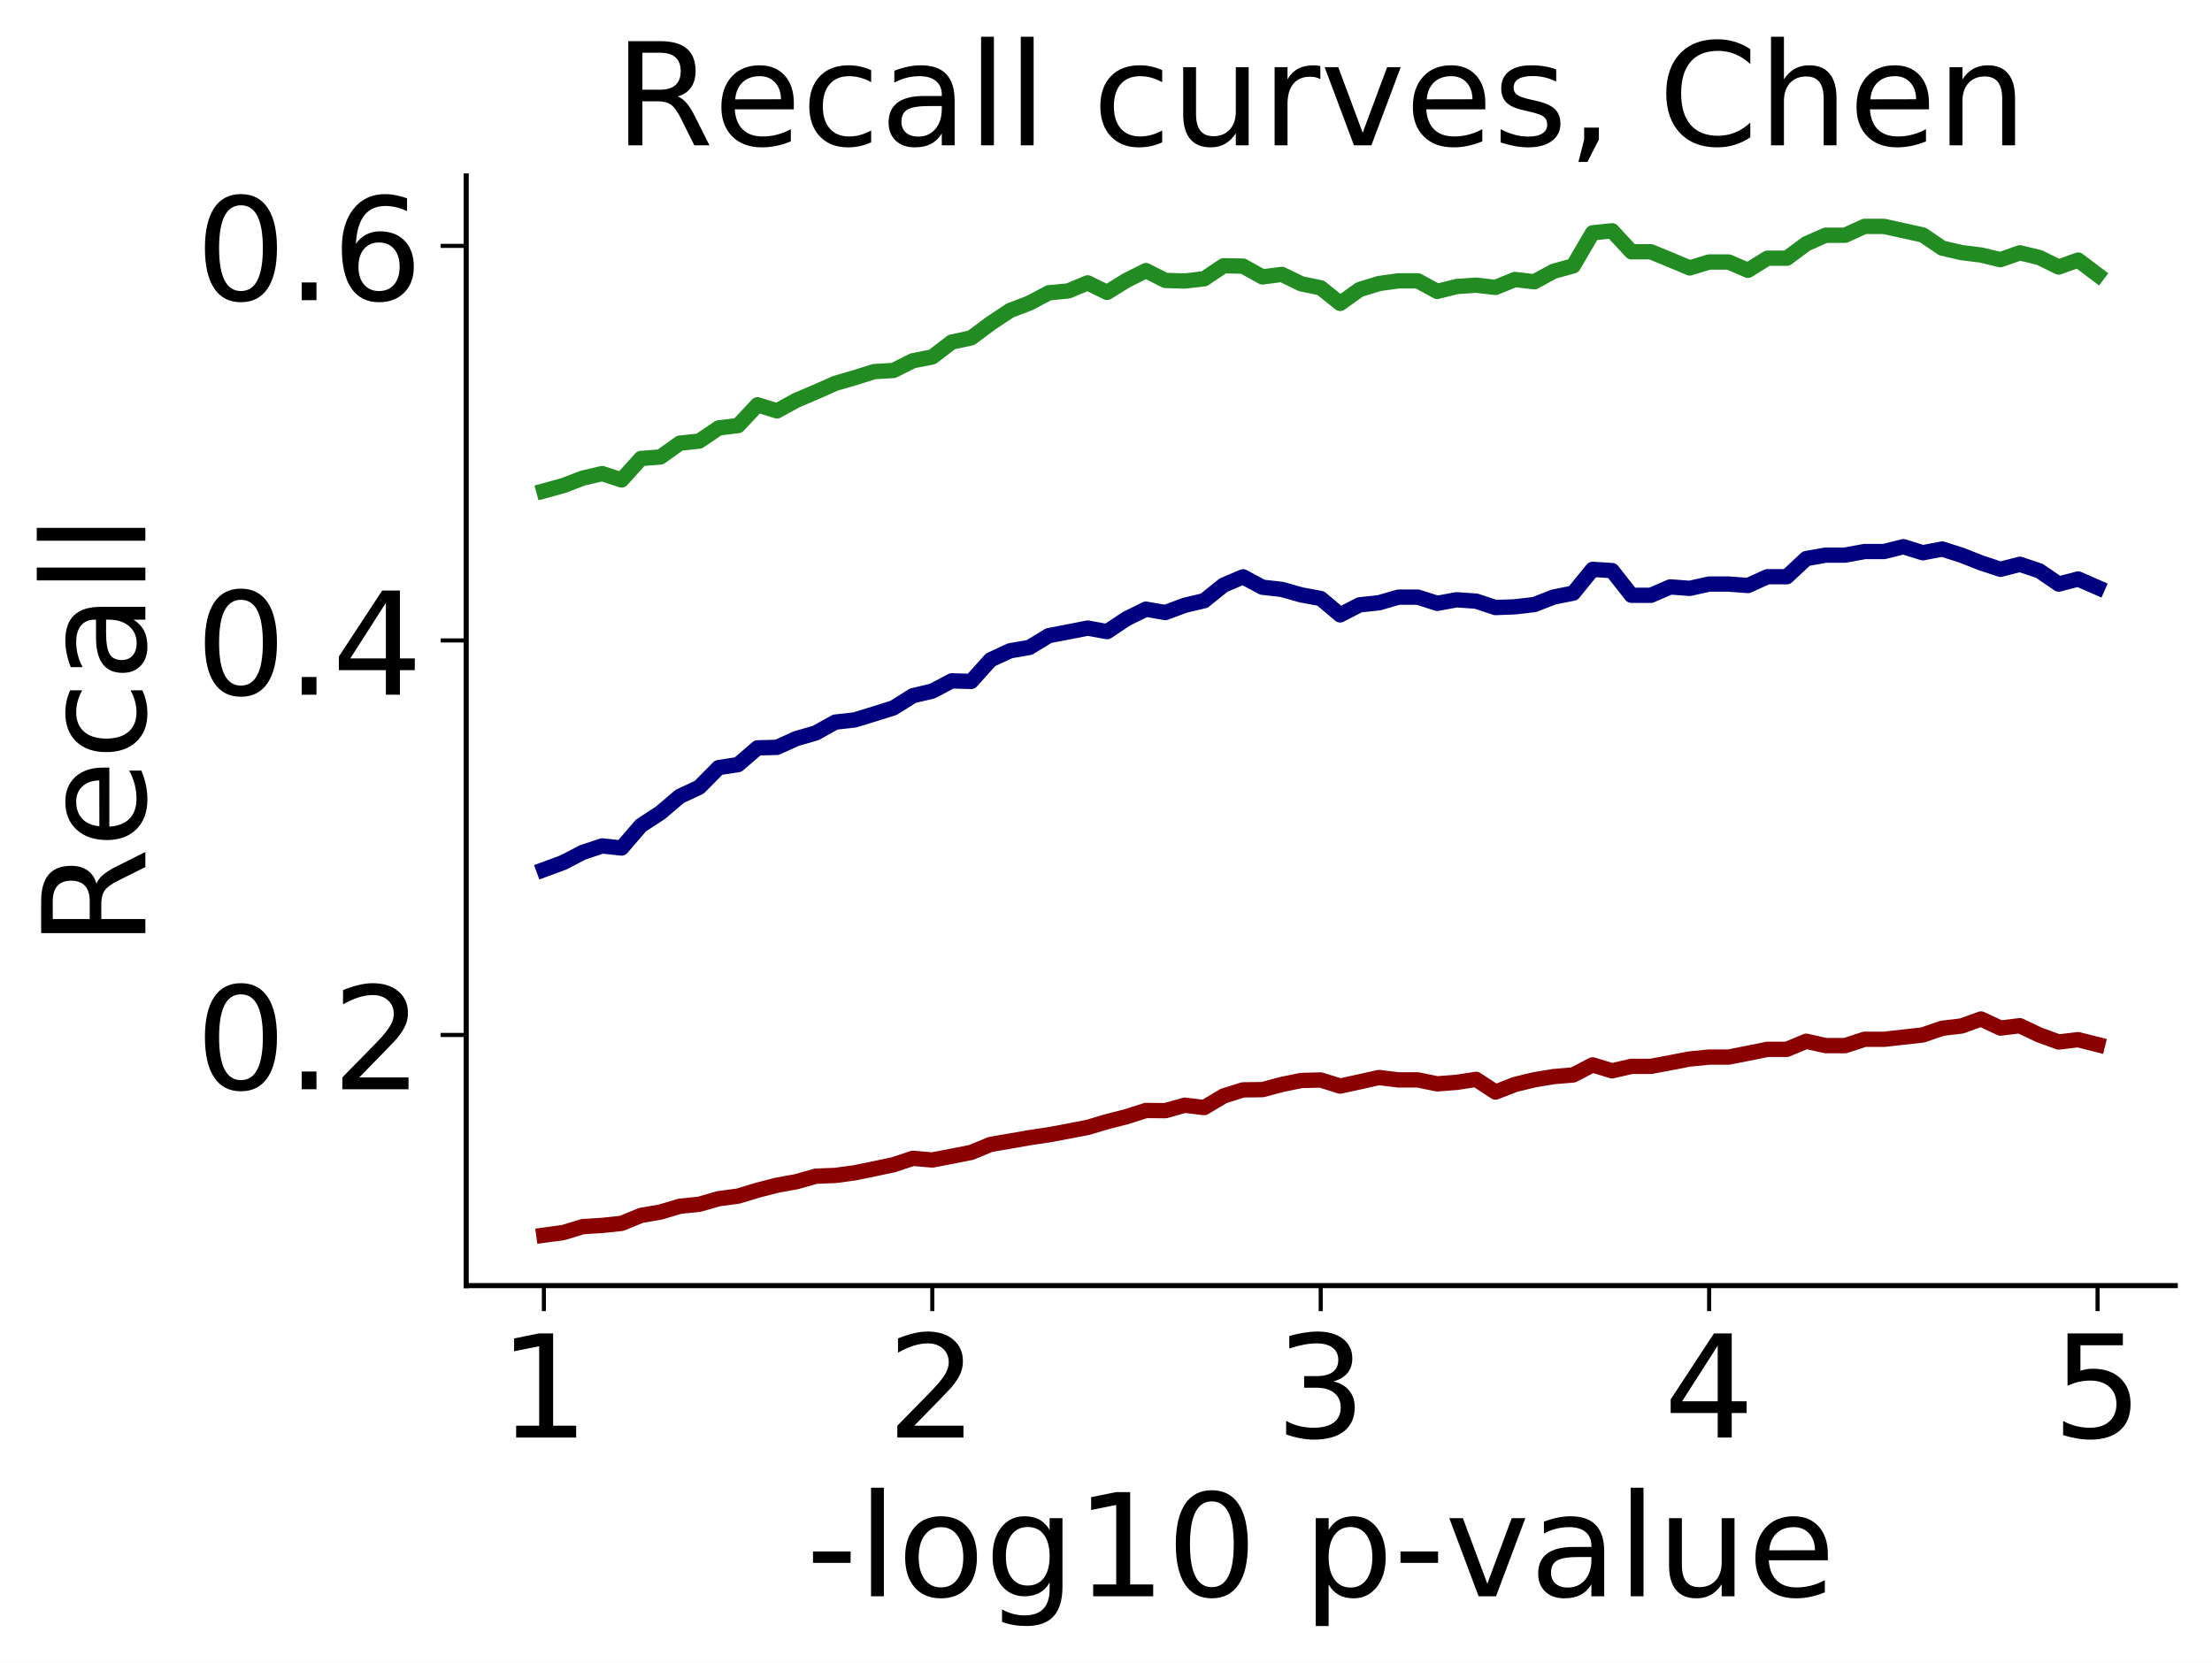
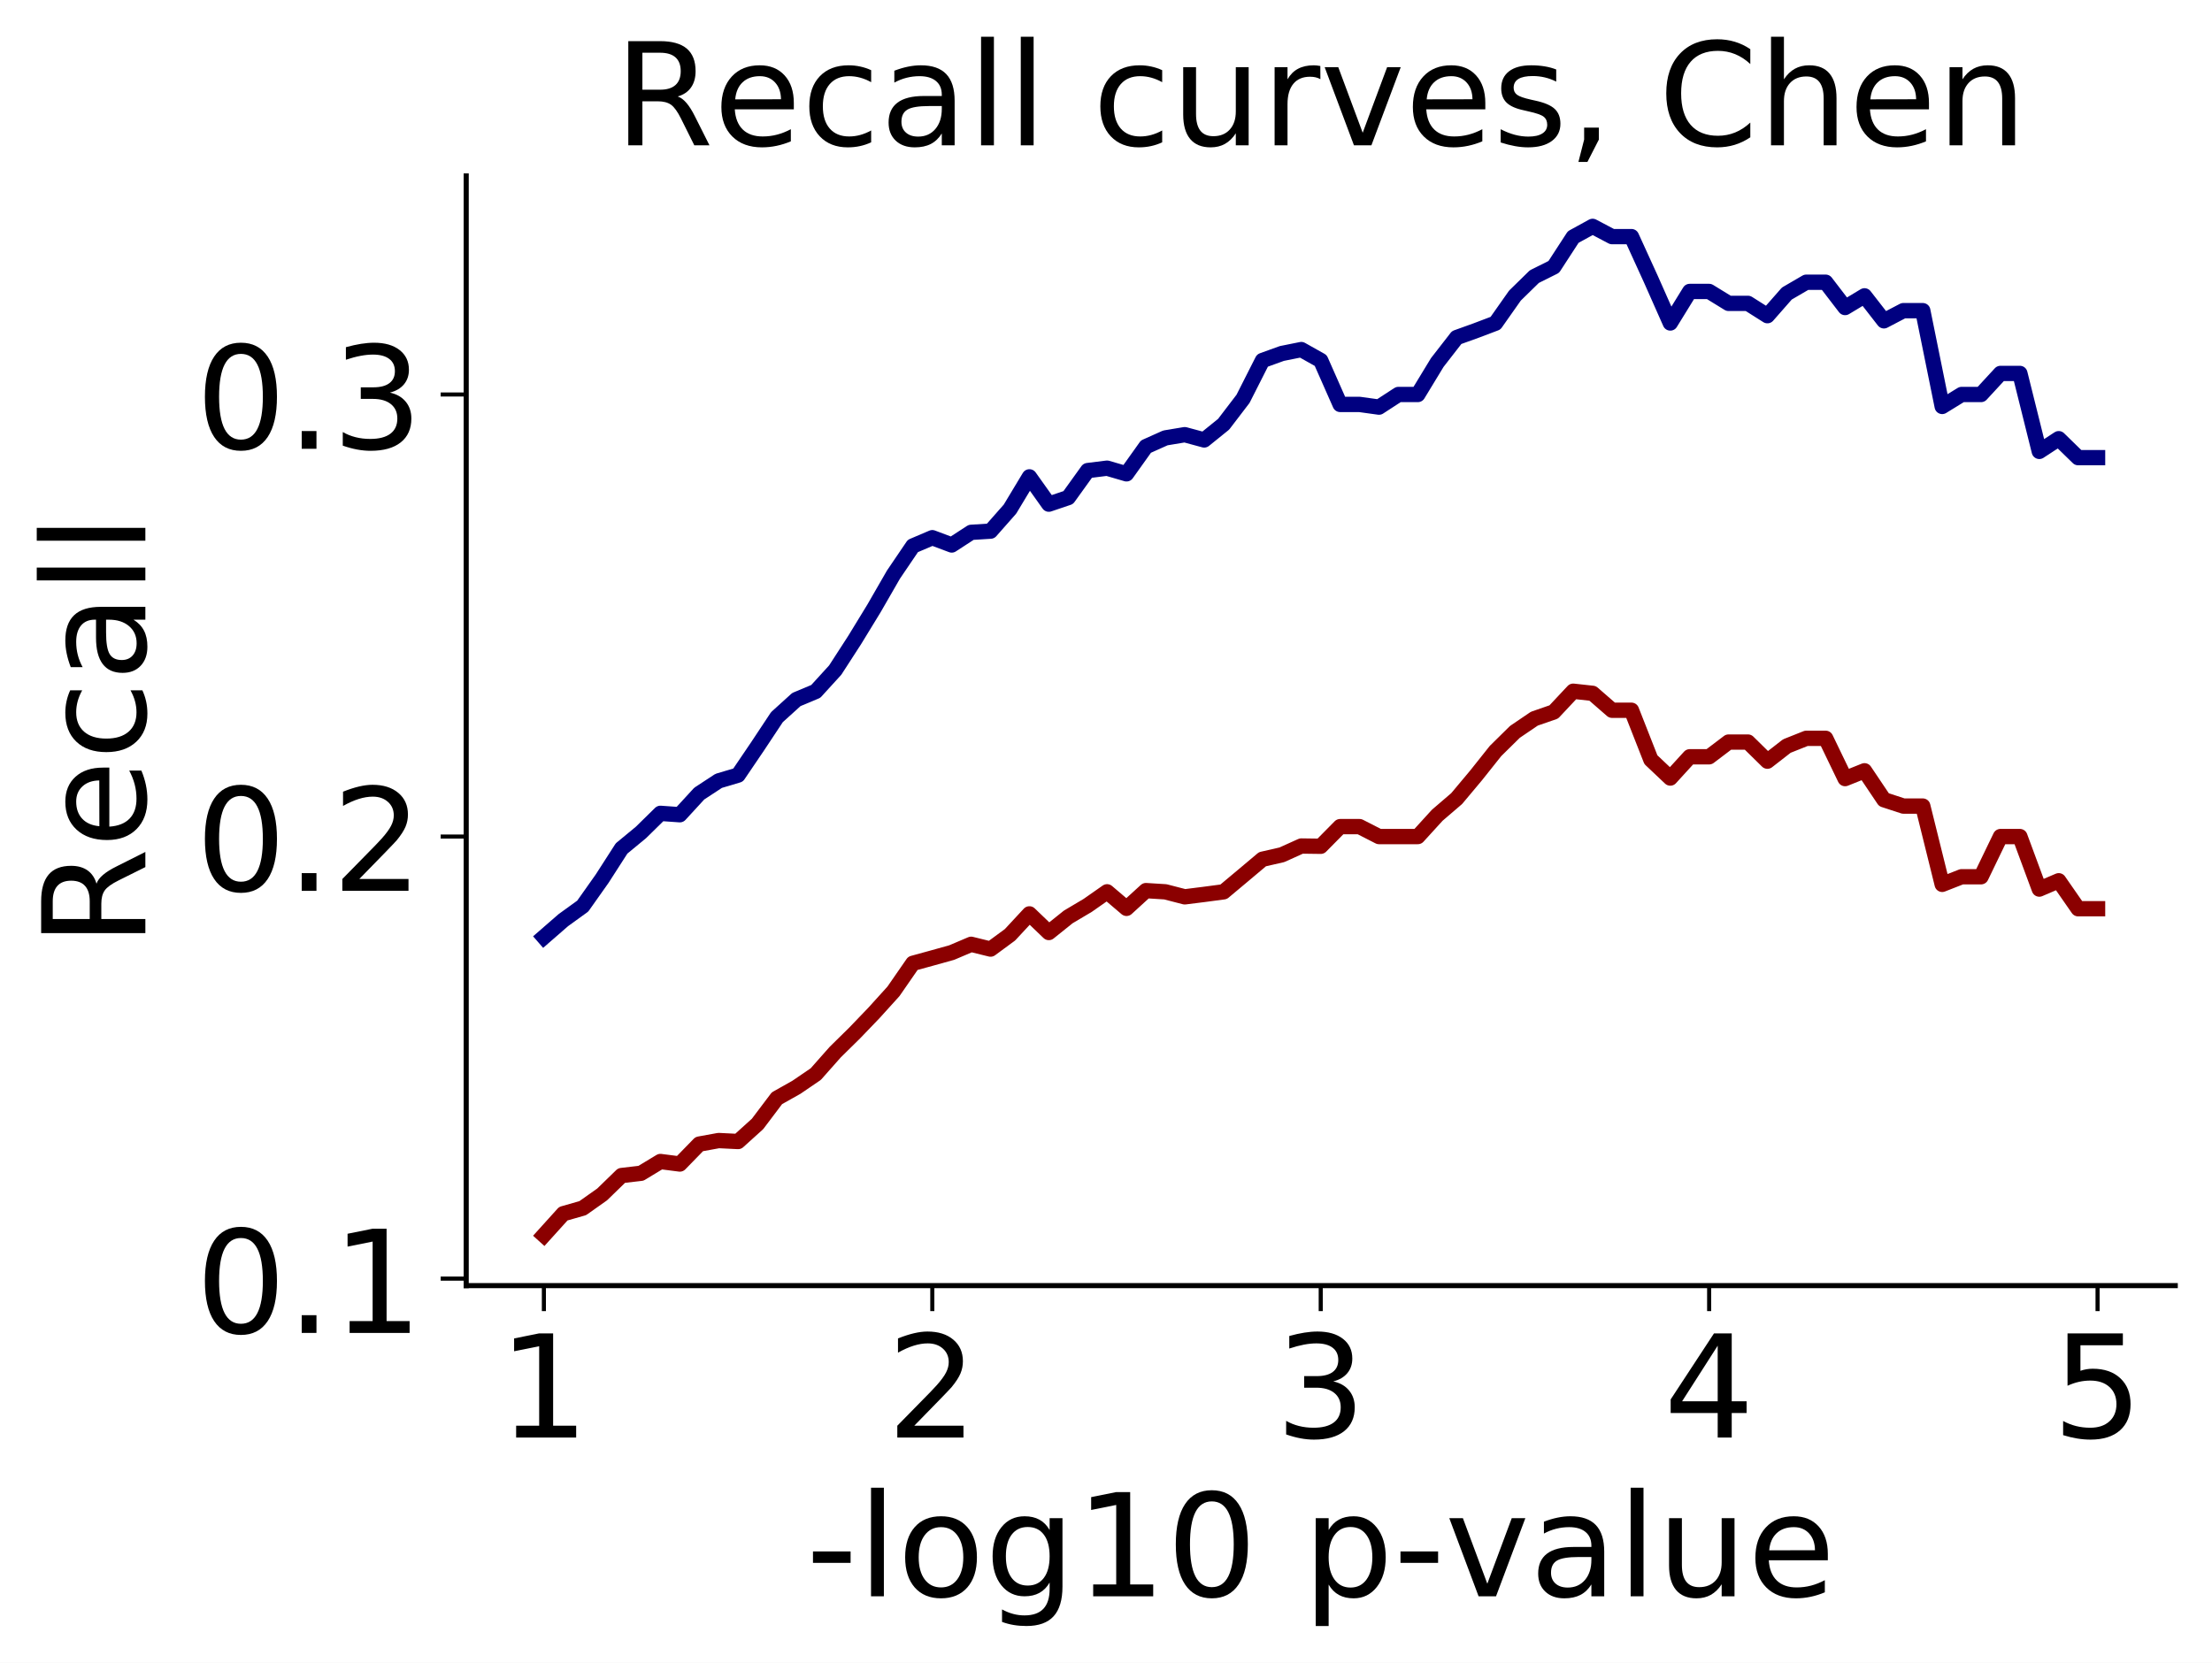
<svg xmlns="http://www.w3.org/2000/svg" xmlns:xlink="http://www.w3.org/1999/xlink" height="325.813pt" version="1.1" viewBox="0 0 433.327 325.813" width="433.327pt">
  <defs>
    <style type="text/css">
*{stroke-linecap:butt;stroke-linejoin:round;}
  </style>
  </defs>
  <g id="figure_1">
    <g id="patch_1">
      <path d="M 0 325.813  L 433.327 325.813  L 433.327 0  L 0 0  z " style="fill:#ffffff;" />
    </g>
    <g id="axes_1">
      <g id="patch_2">
        <path d="M 91.328 251.916  L 426.127 251.916  L 426.127 34.476  L 91.328 34.476  z " style="fill:#ffffff;" />
      </g>
      <g id="matplotlib.axis_1">
        <g id="xtick_1">
          <g id="line2d_1">
            <defs>
-               <path d="M 0 0  L 0 5  " id="mcbb374579b" style="stroke:#000000;stroke-width:0.8;" />
-             </defs>
-             <g>
-               <use style="stroke:#000000;stroke-width:0.8;" x="106.546" xlink:href="#mcbb374579b" y="251.916" />
+               <path d="M 0 0  L 0 5  " id="m33f3ceeff0" style="stroke:#000000;stroke-width:0.8;" />
+             </defs>
+             <g>
+               <use style="stroke:#000000;stroke-width:0.8;" x="106.546" xlink:href="#m33f3ceeff0" y="251.916" />
            </g>
          </g>
          <g id="text_1">
            <defs>
              <path d="M 12.406 8.297  L 28.516 8.297  L 28.516 63.922  L 10.984 60.406  L 10.984 69.391  L 28.422 72.906  L 38.281 72.906  L 38.281 8.297  L 54.391 8.297  L 54.391 0  L 12.406 0  z " id="DejaVuSans-49" />
            </defs>
            <g transform="translate(97.63818 281.6913)scale(0.28 -0.28)">
              <use xlink:href="#DejaVuSans-49" />
            </g>
          </g>
        </g>
        <g id="xtick_2">
          <g id="line2d_2">
            <g>
-               <use style="stroke:#000000;stroke-width:0.8;" x="182.637" xlink:href="#mcbb374579b" y="251.916" />
+               <use style="stroke:#000000;stroke-width:0.8;" x="182.637" xlink:href="#m33f3ceeff0" y="251.916" />
            </g>
          </g>
          <g id="text_2">
            <defs>
              <path d="M 19.188 8.297  L 53.609 8.297  L 53.609 0  L 7.328 0  L 7.328 8.297  Q 12.938 14.109 22.625 23.891  Q 32.328 33.688 34.812 36.531  Q 39.547 41.844 41.422 45.531  Q 43.312 49.219 43.312 52.781  Q 43.312 58.594 39.234 62.25  Q 35.156 65.922 28.609 65.922  Q 23.969 65.922 18.812 64.312  Q 13.672 62.703 7.812 59.422  L 7.812 69.391  Q 13.766 71.781 18.938 73  Q 24.125 74.219 28.422 74.219  Q 39.75 74.219 46.484 68.547  Q 53.219 62.891 53.219 53.422  Q 53.219 48.922 51.531 44.891  Q 49.859 40.875 45.406 35.406  Q 44.188 33.984 37.641 27.219  Q 31.109 20.453 19.188 8.297  z " id="DejaVuSans-50" />
            </defs>
            <g transform="translate(173.7291 281.6913)scale(0.28 -0.28)">
              <use xlink:href="#DejaVuSans-50" />
            </g>
          </g>
        </g>
        <g id="xtick_3">
          <g id="line2d_3">
            <g>
-               <use style="stroke:#000000;stroke-width:0.8;" x="258.728" xlink:href="#mcbb374579b" y="251.916" />
+               <use style="stroke:#000000;stroke-width:0.8;" x="258.728" xlink:href="#m33f3ceeff0" y="251.916" />
            </g>
          </g>
          <g id="text_3">
            <defs>
              <path d="M 40.578 39.312  Q 47.656 37.797 51.625 33  Q 55.609 28.219 55.609 21.188  Q 55.609 10.406 48.188 4.484  Q 40.766 -1.422 27.094 -1.422  Q 22.516 -1.422 17.656 -0.516  Q 12.797 0.391 7.625 2.203  L 7.625 11.719  Q 11.719 9.328 16.594 8.109  Q 21.484 6.891 26.812 6.891  Q 36.078 6.891 40.938 10.547  Q 45.797 14.203 45.797 21.188  Q 45.797 27.641 41.281 31.266  Q 36.766 34.906 28.719 34.906  L 20.219 34.906  L 20.219 43.016  L 29.109 43.016  Q 36.375 43.016 40.234 45.922  Q 44.094 48.828 44.094 54.297  Q 44.094 59.906 40.109 62.906  Q 36.141 65.922 28.719 65.922  Q 24.656 65.922 20.016 65.031  Q 15.375 64.156 9.812 62.312  L 9.812 71.094  Q 15.438 72.656 20.344 73.438  Q 25.25 74.219 29.594 74.219  Q 40.828 74.219 47.359 69.109  Q 53.906 64.016 53.906 55.328  Q 53.906 49.266 50.438 45.094  Q 46.969 40.922 40.578 39.312  z " id="DejaVuSans-51" />
            </defs>
            <g transform="translate(249.82 281.6913)scale(0.28 -0.28)">
              <use xlink:href="#DejaVuSans-51" />
            </g>
          </g>
        </g>
        <g id="xtick_4">
          <g id="line2d_4">
            <g>
-               <use style="stroke:#000000;stroke-width:0.8;" x="334.818" xlink:href="#mcbb374579b" y="251.916" />
+               <use style="stroke:#000000;stroke-width:0.8;" x="334.818" xlink:href="#m33f3ceeff0" y="251.916" />
            </g>
          </g>
          <g id="text_4">
            <defs>
              <path d="M 37.797 64.312  L 12.891 25.391  L 37.797 25.391  z M 35.203 72.906  L 47.609 72.906  L 47.609 25.391  L 58.016 25.391  L 58.016 17.188  L 47.609 17.188  L 47.609 0  L 37.797 0  L 37.797 17.188  L 4.891 17.188  L 4.891 26.703  z " id="DejaVuSans-52" />
            </defs>
            <g transform="translate(325.9109 281.6913)scale(0.28 -0.28)">
              <use xlink:href="#DejaVuSans-52" />
            </g>
          </g>
        </g>
        <g id="xtick_5">
          <g id="line2d_5">
            <g>
-               <use style="stroke:#000000;stroke-width:0.8;" x="410.909" xlink:href="#mcbb374579b" y="251.916" />
+               <use style="stroke:#000000;stroke-width:0.8;" x="410.909" xlink:href="#m33f3ceeff0" y="251.916" />
            </g>
          </g>
          <g id="text_5">
            <defs>
              <path d="M 10.797 72.906  L 49.516 72.906  L 49.516 64.594  L 19.828 64.594  L 19.828 46.734  Q 21.969 47.469 24.109 47.828  Q 26.266 48.188 28.422 48.188  Q 40.625 48.188 47.75 41.5  Q 54.891 34.812 54.891 23.391  Q 54.891 11.625 47.562 5.094  Q 40.234 -1.422 26.906 -1.422  Q 22.312 -1.422 17.547 -0.641  Q 12.797 0.141 7.719 1.703  L 7.719 11.625  Q 12.109 9.234 16.797 8.062  Q 21.484 6.891 26.703 6.891  Q 35.156 6.891 40.078 11.328  Q 45.016 15.766 45.016 23.391  Q 45.016 31 40.078 35.438  Q 35.156 39.891 26.703 39.891  Q 22.75 39.891 18.812 39.016  Q 14.891 38.141 10.797 36.281  z " id="DejaVuSans-53" />
            </defs>
            <g transform="translate(402.0018 281.6913)scale(0.28 -0.28)">
              <use xlink:href="#DejaVuSans-53" />
            </g>
          </g>
        </g>
        <g id="text_6">
          <defs>
            <path d="M 4.891 31.391  L 31.203 31.391  L 31.203 23.391  L 4.891 23.391  z " id="DejaVuSans-45" />
            <path d="M 9.422 75.984  L 18.406 75.984  L 18.406 0  L 9.422 0  z " id="DejaVuSans-108" />
            <path d="M 30.609 48.391  Q 23.391 48.391 19.188 42.75  Q 14.984 37.109 14.984 27.297  Q 14.984 17.484 19.156 11.844  Q 23.344 6.203 30.609 6.203  Q 37.797 6.203 41.984 11.859  Q 46.188 17.531 46.188 27.297  Q 46.188 37.016 41.984 42.703  Q 37.797 48.391 30.609 48.391  z M 30.609 56  Q 42.328 56 49.016 48.375  Q 55.719 40.766 55.719 27.297  Q 55.719 13.875 49.016 6.219  Q 42.328 -1.422 30.609 -1.422  Q 18.844 -1.422 12.172 6.219  Q 5.516 13.875 5.516 27.297  Q 5.516 40.766 12.172 48.375  Q 18.844 56 30.609 56  z " id="DejaVuSans-111" />
            <path d="M 45.406 27.984  Q 45.406 37.75 41.375 43.109  Q 37.359 48.484 30.078 48.484  Q 22.859 48.484 18.828 43.109  Q 14.797 37.75 14.797 27.984  Q 14.797 18.266 18.828 12.891  Q 22.859 7.516 30.078 7.516  Q 37.359 7.516 41.375 12.891  Q 45.406 18.266 45.406 27.984  z M 54.391 6.781  Q 54.391 -7.172 48.188 -13.984  Q 42 -20.797 29.203 -20.797  Q 24.469 -20.797 20.266 -20.094  Q 16.062 -19.391 12.109 -17.922  L 12.109 -9.188  Q 16.062 -11.328 19.922 -12.344  Q 23.781 -13.375 27.781 -13.375  Q 36.625 -13.375 41.016 -8.766  Q 45.406 -4.156 45.406 5.172  L 45.406 9.625  Q 42.625 4.781 38.281 2.391  Q 33.938 0 27.875 0  Q 17.828 0 11.672 7.656  Q 5.516 15.328 5.516 27.984  Q 5.516 40.672 11.672 48.328  Q 17.828 56 27.875 56  Q 33.938 56 38.281 53.609  Q 42.625 51.219 45.406 46.391  L 45.406 54.688  L 54.391 54.688  z " id="DejaVuSans-103" />
            <path d="M 31.781 66.406  Q 24.172 66.406 20.328 58.906  Q 16.5 51.422 16.5 36.375  Q 16.5 21.391 20.328 13.891  Q 24.172 6.391 31.781 6.391  Q 39.453 6.391 43.281 13.891  Q 47.125 21.391 47.125 36.375  Q 47.125 51.422 43.281 58.906  Q 39.453 66.406 31.781 66.406  z M 31.781 74.219  Q 44.047 74.219 50.516 64.516  Q 56.984 54.828 56.984 36.375  Q 56.984 17.969 50.516 8.266  Q 44.047 -1.422 31.781 -1.422  Q 19.531 -1.422 13.062 8.266  Q 6.594 17.969 6.594 36.375  Q 6.594 54.828 13.062 64.516  Q 19.531 74.219 31.781 74.219  z " id="DejaVuSans-48" />
            <path id="DejaVuSans-32" />
            <path d="M 18.109 8.203  L 18.109 -20.797  L 9.078 -20.797  L 9.078 54.688  L 18.109 54.688  L 18.109 46.391  Q 20.953 51.266 25.266 53.625  Q 29.594 56 35.594 56  Q 45.562 56 51.781 48.094  Q 58.016 40.188 58.016 27.297  Q 58.016 14.406 51.781 6.484  Q 45.562 -1.422 35.594 -1.422  Q 29.594 -1.422 25.266 0.953  Q 20.953 3.328 18.109 8.203  z M 48.688 27.297  Q 48.688 37.203 44.609 42.844  Q 40.531 48.484 33.406 48.484  Q 26.266 48.484 22.188 42.844  Q 18.109 37.203 18.109 27.297  Q 18.109 17.391 22.188 11.75  Q 26.266 6.109 33.406 6.109  Q 40.531 6.109 44.609 11.75  Q 48.688 17.391 48.688 27.297  z " id="DejaVuSans-112" />
            <path d="M 2.984 54.688  L 12.5 54.688  L 29.594 8.797  L 46.688 54.688  L 56.203 54.688  L 35.688 0  L 23.484 0  z " id="DejaVuSans-118" />
            <path d="M 34.281 27.484  Q 23.391 27.484 19.188 25  Q 14.984 22.516 14.984 16.5  Q 14.984 11.719 18.141 8.906  Q 21.297 6.109 26.703 6.109  Q 34.188 6.109 38.703 11.406  Q 43.219 16.703 43.219 25.484  L 43.219 27.484  z M 52.203 31.203  L 52.203 0  L 43.219 0  L 43.219 8.297  Q 40.141 3.328 35.547 0.953  Q 30.953 -1.422 24.312 -1.422  Q 15.922 -1.422 10.953 3.297  Q 6 8.016 6 15.922  Q 6 25.141 12.172 29.828  Q 18.359 34.516 30.609 34.516  L 43.219 34.516  L 43.219 35.406  Q 43.219 41.609 39.141 45  Q 35.062 48.391 27.688 48.391  Q 23 48.391 18.547 47.266  Q 14.109 46.141 10.016 43.891  L 10.016 52.203  Q 14.938 54.109 19.578 55.047  Q 24.219 56 28.609 56  Q 40.484 56 46.344 49.844  Q 52.203 43.703 52.203 31.203  z " id="DejaVuSans-97" />
            <path d="M 8.5 21.578  L 8.5 54.688  L 17.484 54.688  L 17.484 21.922  Q 17.484 14.156 20.5 10.266  Q 23.531 6.391 29.594 6.391  Q 36.859 6.391 41.078 11.031  Q 45.312 15.672 45.312 23.688  L 45.312 54.688  L 54.297 54.688  L 54.297 0  L 45.312 0  L 45.312 8.406  Q 42.047 3.422 37.719 1  Q 33.406 -1.422 27.688 -1.422  Q 18.266 -1.422 13.375 4.438  Q 8.5 10.297 8.5 21.578  z M 31.109 56  z " id="DejaVuSans-117" />
            <path d="M 56.203 29.594  L 56.203 25.203  L 14.891 25.203  Q 15.484 15.922 20.484 11.062  Q 25.484 6.203 34.422 6.203  Q 39.594 6.203 44.453 7.469  Q 49.312 8.734 54.109 11.281  L 54.109 2.781  Q 49.266 0.734 44.188 -0.344  Q 39.109 -1.422 33.891 -1.422  Q 20.797 -1.422 13.156 6.188  Q 5.516 13.812 5.516 26.812  Q 5.516 40.234 12.766 48.109  Q 20.016 56 32.328 56  Q 43.359 56 49.781 48.891  Q 56.203 41.797 56.203 29.594  z M 47.219 32.234  Q 47.125 39.594 43.094 43.984  Q 39.062 48.391 32.422 48.391  Q 24.906 48.391 20.391 44.141  Q 15.875 39.891 15.188 32.172  z " id="DejaVuSans-101" />
          </defs>
          <g transform="translate(157.8925 312.79)scale(0.28 -0.28)">
            <use xlink:href="#DejaVuSans-45" />
            <use x="36.084" xlink:href="#DejaVuSans-108" />
            <use x="63.867" xlink:href="#DejaVuSans-111" />
            <use x="125.049" xlink:href="#DejaVuSans-103" />
            <use x="188.525" xlink:href="#DejaVuSans-49" />
            <use x="252.148" xlink:href="#DejaVuSans-48" />
            <use x="315.771" xlink:href="#DejaVuSans-32" />
            <use x="347.559" xlink:href="#DejaVuSans-112" />
            <use x="411.035" xlink:href="#DejaVuSans-45" />
            <use x="447.088" xlink:href="#DejaVuSans-118" />
            <use x="506.268" xlink:href="#DejaVuSans-97" />
            <use x="567.547" xlink:href="#DejaVuSans-108" />
            <use x="595.33" xlink:href="#DejaVuSans-117" />
            <use x="658.709" xlink:href="#DejaVuSans-101" />
          </g>
        </g>
      </g>
      <g id="matplotlib.axis_2">
        <g id="ytick_1">
          <g id="line2d_6">
            <defs>
-               <path d="M 0 0  L -5 0  " id="m277f5f4723" style="stroke:#000000;stroke-width:0.8;" />
-             </defs>
-             <g>
-               <use style="stroke:#000000;stroke-width:0.8;" x="91.328" xlink:href="#m277f5f4723" y="202.797" />
+               <path d="M 0 0  L -5 0  " id="m5140a1df71" style="stroke:#000000;stroke-width:0.8;" />
+             </defs>
+             <g>
+               <use style="stroke:#000000;stroke-width:0.8;" x="91.328" xlink:href="#m5140a1df71" y="250.544" />
            </g>
          </g>
          <g id="text_7">
            <defs>
              <path d="M 10.688 12.406  L 21 12.406  L 21 0  L 10.688 0  z " id="DejaVuSans-46" />
            </defs>
-             <g transform="translate(38.29875 213.4352)scale(0.28 -0.28)">
+             <g transform="translate(38.29875 261.1818)scale(0.28 -0.28)">
+               <use xlink:href="#DejaVuSans-48" />
+               <use x="63.623" xlink:href="#DejaVuSans-46" />
+               <use x="95.41" xlink:href="#DejaVuSans-49" />
+             </g>
+           </g>
+         </g>
+         <g id="ytick_2">
+           <g id="line2d_7">
+             <g>
+               <use style="stroke:#000000;stroke-width:0.8;" x="91.328" xlink:href="#m5140a1df71" y="163.922" />
+             </g>
+           </g>
+           <g id="text_8">
+             <g transform="translate(38.29875 174.5598)scale(0.28 -0.28)">
              <use xlink:href="#DejaVuSans-48" />
              <use x="63.623" xlink:href="#DejaVuSans-46" />
              <use x="95.41" xlink:href="#DejaVuSans-50" />
            </g>
          </g>
        </g>
-         <g id="ytick_2">
-           <g id="line2d_7">
-             <g>
-               <use style="stroke:#000000;stroke-width:0.8;" x="91.328" xlink:href="#m277f5f4723" y="125.49" />
-             </g>
-           </g>
-           <g id="text_8">
-             <g transform="translate(38.29875 136.1276)scale(0.28 -0.28)">
+         <g id="ytick_3">
+           <g id="line2d_8">
+             <g>
+               <use style="stroke:#000000;stroke-width:0.8;" x="91.328" xlink:href="#m5140a1df71" y="77.3" />
+             </g>
+           </g>
+           <g id="text_9">
+             <g transform="translate(38.29875 87.93783)scale(0.28 -0.28)">
              <use xlink:href="#DejaVuSans-48" />
              <use x="63.623" xlink:href="#DejaVuSans-46" />
-               <use x="95.41" xlink:href="#DejaVuSans-52" />
-             </g>
-           </g>
-         </g>
-         <g id="ytick_3">
-           <g id="line2d_8">
-             <g>
-               <use style="stroke:#000000;stroke-width:0.8;" x="91.328" xlink:href="#m277f5f4723" y="48.182" />
-             </g>
-           </g>
-           <g id="text_9">
-             <defs>
-               <path d="M 33.016 40.375  Q 26.375 40.375 22.484 35.828  Q 18.609 31.297 18.609 23.391  Q 18.609 15.531 22.484 10.953  Q 26.375 6.391 33.016 6.391  Q 39.656 6.391 43.531 10.953  Q 47.406 15.531 47.406 23.391  Q 47.406 31.297 43.531 35.828  Q 39.656 40.375 33.016 40.375  z M 52.594 71.297  L 52.594 62.312  Q 48.875 64.062 45.094 64.984  Q 41.312 65.922 37.594 65.922  Q 27.828 65.922 22.672 59.328  Q 17.531 52.734 16.797 39.406  Q 19.672 43.656 24.016 45.922  Q 28.375 48.188 33.594 48.188  Q 44.578 48.188 50.953 41.516  Q 57.328 34.859 57.328 23.391  Q 57.328 12.156 50.688 5.359  Q 44.047 -1.422 33.016 -1.422  Q 20.359 -1.422 13.672 8.266  Q 6.984 17.969 6.984 36.375  Q 6.984 53.656 15.188 63.938  Q 23.391 74.219 37.203 74.219  Q 40.922 74.219 44.703 73.484  Q 48.484 72.75 52.594 71.297  z " id="DejaVuSans-54" />
-             </defs>
-             <g transform="translate(38.29875 58.81998)scale(0.28 -0.28)">
-               <use xlink:href="#DejaVuSans-48" />
-               <use x="63.623" xlink:href="#DejaVuSans-46" />
-               <use x="95.41" xlink:href="#DejaVuSans-54" />
+               <use x="95.41" xlink:href="#DejaVuSans-51" />
            </g>
          </g>
        </g>
        <g id="text_10">
          <defs>
            <path d="M 44.391 34.188  Q 47.562 33.109 50.562 29.594  Q 53.562 26.078 56.594 19.922  L 66.609 0  L 56 0  L 46.688 18.703  Q 43.062 26.031 39.672 28.422  Q 36.281 30.812 30.422 30.812  L 19.672 30.812  L 19.672 0  L 9.812 0  L 9.812 72.906  L 32.078 72.906  Q 44.578 72.906 50.734 67.672  Q 56.891 62.453 56.891 51.906  Q 56.891 45.016 53.688 40.469  Q 50.484 35.938 44.391 34.188  z M 19.672 64.797  L 19.672 38.922  L 32.078 38.922  Q 39.203 38.922 42.844 42.219  Q 46.484 45.516 46.484 51.906  Q 46.484 58.297 42.844 61.547  Q 39.203 64.797 32.078 64.797  z " id="DejaVuSans-82" />
            <path d="M 48.781 52.594  L 48.781 44.188  Q 44.969 46.297 41.141 47.344  Q 37.312 48.391 33.406 48.391  Q 24.656 48.391 19.812 42.844  Q 14.984 37.312 14.984 27.297  Q 14.984 17.281 19.812 11.734  Q 24.656 6.203 33.406 6.203  Q 37.312 6.203 41.141 7.25  Q 44.969 8.297 48.781 10.406  L 48.781 2.094  Q 45.016 0.344 40.984 -0.531  Q 36.969 -1.422 32.422 -1.422  Q 20.062 -1.422 12.781 6.344  Q 5.516 14.109 5.516 27.297  Q 5.516 40.672 12.859 48.328  Q 20.219 56 33.016 56  Q 37.156 56 41.109 55.141  Q 45.062 54.297 48.781 52.594  z " id="DejaVuSans-99" />
          </defs>
          <g transform="translate(28.47563 185.585)rotate(-90)scale(0.28 -0.28)">
            <use xlink:href="#DejaVuSans-82" />
            <use x="69.42" xlink:href="#DejaVuSans-101" />
            <use x="130.943" xlink:href="#DejaVuSans-99" />
            <use x="185.924" xlink:href="#DejaVuSans-97" />
            <use x="247.203" xlink:href="#DejaVuSans-108" />
            <use x="274.986" xlink:href="#DejaVuSans-108" />
          </g>
        </g>
      </g>
      <g id="line2d_9">
-         <path clip-path="url(#pb6af96ec3f)" d="M 106.546 242.032  L 110.35 241.518  L 114.155 240.355  L 117.959 240.118  L 121.764 239.72  L 125.568 238.155  L 129.373 237.501  L 133.178 236.361  L 136.982 235.976  L 140.787 234.881  L 144.591 234.376  L 148.396 233.225  L 152.2 232.239  L 156.005 231.554  L 159.809 230.475  L 163.614 230.324  L 167.418 229.816  L 171.223 229.034  L 175.028 228.228  L 178.832 226.969  L 182.637 227.299  L 186.441 226.568  L 190.246 225.816  L 194.05 224.247  L 197.855 223.594  L 201.659 222.925  L 205.464 222.36  L 209.268 221.647  L 213.073 220.916  L 216.877 219.785  L 220.682 218.809  L 224.487 217.596  L 228.291 217.634  L 232.096 216.565  L 235.9 217.024  L 239.705 214.755  L 243.509 213.558  L 247.314 213.51  L 251.118 212.498  L 254.923 211.718  L 258.728 211.624  L 262.532 212.813  L 266.337 211.986  L 270.141 211.138  L 273.946 211.605  L 277.75 211.605  L 281.555 212.378  L 285.359 212.088  L 289.164 211.499  L 292.968 213.987  L 296.773 212.504  L 300.577 211.582  L 304.382 210.954  L 308.187 210.635  L 311.991 208.66  L 315.796 209.825  L 319.6 208.951  L 323.405 208.951  L 327.209 208.236  L 331.014 207.506  L 334.818 207.136  L 338.623 207.136  L 342.428 206.384  L 346.232 205.616  L 350.037 205.616  L 353.841 204.031  L 357.646 204.887  L 361.45 204.887  L 365.255 203.647  L 369.059 203.647  L 372.864 203.225  L 376.668 202.797  L 380.473 201.487  L 384.277 201.04  L 388.082 199.669  L 391.887 201.449  L 395.691 200.989  L 399.496 202.797  L 403.3 204.178  L 407.105 203.723  L 410.909 204.683  " style="fill:none;stroke:#8b0000;stroke-linecap:square;stroke-width:3;" />
+         <path clip-path="url(#p29314f5954)" d="M 106.546 242.032  L 110.35 237.821  L 114.155 236.735  L 117.959 234.045  L 121.764 230.345  L 125.568 229.9  L 129.373 227.596  L 133.178 228.086  L 136.982 224.181  L 140.787 223.489  L 144.591 223.677  L 148.396 220.238  L 152.2 215.198  L 156.005 213.058  L 159.809 210.465  L 163.614 206.164  L 167.418 202.421  L 171.223 198.458  L 175.028 194.254  L 178.832 188.758  L 182.637 187.713  L 186.441 186.653  L 190.246 185.034  L 194.05 185.971  L 197.855 183.171  L 201.659 179.073  L 205.464 182.724  L 209.268 179.671  L 213.073 177.412  L 216.877 174.75  L 220.682 177.989  L 224.487 174.513  L 228.291 174.75  L 232.096 175.734  L 235.9 175.256  L 239.705 174.75  L 243.509 171.565  L 247.314 168.364  L 251.118 167.494  L 254.923 165.775  L 258.728 165.826  L 262.532 161.975  L 266.337 161.975  L 270.141 163.922  L 273.946 163.922  L 277.75 163.922  L 281.555 159.747  L 285.359 156.482  L 289.164 151.937  L 292.968 147.156  L 296.773 143.406  L 300.577 140.823  L 304.382 139.505  L 308.187 135.444  L 311.991 135.861  L 315.796 139.173  L 319.6 139.173  L 323.405 148.857  L 327.209 152.457  L 331.014 148.291  L 334.818 148.291  L 338.623 145.407  L 342.428 145.407  L 346.232 149.149  L 350.037 146.188  L 353.841 144.673  L 357.646 144.673  L 361.45 152.562  L 365.255 151.036  L 369.059 156.703  L 372.864 157.948  L 376.668 157.948  L 380.473 173.287  L 384.277 171.797  L 388.082 171.797  L 391.887 163.922  L 395.691 163.922  L 399.496 174.214  L 403.3 172.584  L 407.105 178.064  L 410.909 178.064  " style="fill:none;stroke:#8b0000;stroke-linecap:square;stroke-width:3;" />
      </g>
      <g id="line2d_10">
-         <path clip-path="url(#pb6af96ec3f)" d="M 106.546 96.193  L 110.35 95.152  L 114.155 93.689  L 117.959 92.799  L 121.764 94.048  L 125.568 89.832  L 129.373 89.547  L 133.178 86.836  L 136.982 86.427  L 140.787 83.849  L 144.591 83.385  L 148.396 79.317  L 152.2 80.514  L 156.005 78.433  L 159.809 76.815  L 163.614 75.123  L 167.418 74.017  L 171.223 72.816  L 175.028 72.595  L 178.832 70.687  L 182.637 69.938  L 186.441 67.027  L 190.246 66.206  L 194.05 63.376  L 197.855 60.841  L 201.659 59.389  L 205.464 57.374  L 209.268 57.011  L 213.073 55.43  L 216.877 57.292  L 220.682 54.937  L 224.487 53.03  L 228.291 54.95  L 232.096 55.066  L 235.9 54.624  L 239.705 52.075  L 243.509 52.147  L 247.314 54.263  L 251.118 53.767  L 254.923 55.616  L 258.728 56.4  L 262.532 59.45  L 266.337 56.737  L 270.141 55.56  L 273.946 55.032  L 277.75 55.032  L 281.555 57.102  L 285.359 56.145  L 289.164 55.879  L 292.968 56.32  L 296.773 54.769  L 300.577 55.21  L 304.382 53.147  L 308.187 52.101  L 311.991 45.617  L 315.796 45.223  L 319.6 49.336  L 323.405 49.336  L 327.209 50.902  L 331.014 52.499  L 334.818 51.338  L 338.623 51.338  L 342.428 52.964  L 346.232 50.598  L 350.037 50.598  L 353.841 47.771  L 357.646 46.093  L 361.45 46.093  L 365.255 44.359  L 369.059 44.359  L 372.864 45.192  L 376.668 46.035  L 380.473 48.619  L 384.277 49.5  L 388.082 49.97  L 391.887 50.879  L 395.691 49.538  L 399.496 50.456  L 403.3 52.324  L 407.105 50.96  L 410.909 53.839  " style="fill:none;stroke:#228b22;stroke-linecap:square;stroke-width:3;" />
-       </g>
-       <g id="line2d_11">
-         <path clip-path="url(#pb6af96ec3f)" d="M 106.546 170.403  L 110.35 169  L 114.155 167.022  L 117.959 165.757  L 121.764 166.163  L 125.568 161.746  L 129.373 159.263  L 133.178 156.031  L 136.982 154.255  L 140.787 150.406  L 144.591 149.821  L 148.396 146.542  L 152.2 146.442  L 156.005 144.723  L 159.809 143.624  L 163.614 141.498  L 167.418 141.07  L 171.223 139.91  L 175.028 138.713  L 178.832 136.325  L 182.637 135.417  L 186.441 133.413  L 190.246 133.525  L 194.05 129.288  L 197.855 127.524  L 201.659 126.862  L 205.464 124.547  L 209.268 123.82  L 213.073 123.074  L 216.877 123.766  L 220.682 121.237  L 224.487 119.366  L 228.291 120.024  L 232.096 118.606  L 235.9 117.705  L 239.705 114.644  L 243.509 113.03  L 247.314 115.066  L 251.118 115.496  L 254.923 116.57  L 258.728 117.272  L 262.532 120.482  L 266.337 118.519  L 270.141 118.112  L 273.946 117.009  L 277.75 117.009  L 281.555 118.222  L 285.359 117.527  L 289.164 117.792  L 292.968 119.047  L 296.773 118.903  L 300.577 118.462  L 304.382 116.979  L 308.187 116.227  L 311.991 111.567  L 315.796 111.804  L 319.6 116.644  L 323.405 116.644  L 327.209 115.001  L 331.014 115.287  L 334.818 114.446  L 338.623 114.446  L 342.428 114.73  L 346.232 113.008  L 350.037 113.008  L 353.841 109.453  L 357.646 108.775  L 361.45 108.775  L 365.255 108.074  L 369.059 108.074  L 372.864 107.124  L 376.668 108.31  L 380.473 107.582  L 384.277 108.798  L 388.082 110.296  L 391.887 111.556  L 395.691 110.571  L 399.496 111.847  L 403.3 114.446  L 407.105 113.454  L 410.909 115.119  " style="fill:none;stroke:#000080;stroke-linecap:square;stroke-width:3;" />
+         <path clip-path="url(#p29314f5954)" d="M 106.546 183.616  L 110.35 180.305  L 114.155 177.552  L 117.959 172.172  L 121.764 166.253  L 125.568 163.112  L 129.373 159.374  L 133.178 159.644  L 136.982 155.503  L 140.787 153.009  L 144.591 151.878  L 148.396 146.264  L 152.2 140.524  L 156.005 137.074  L 159.809 135.479  L 163.614 131.305  L 167.418 125.423  L 171.223 119.196  L 175.028 112.59  L 178.832 106.982  L 182.637 105.361  L 186.441 106.788  L 190.246 104.311  L 194.05 104.074  L 197.855 99.758  L 201.659 93.439  L 205.464 98.788  L 209.268 97.5  L 213.073 92.21  L 216.877 91.737  L 220.682 92.848  L 224.487 87.513  L 228.291 85.808  L 232.096 85.175  L 235.9 86.205  L 239.705 83.13  L 243.509 78.149  L 247.314 70.637  L 251.118 69.263  L 254.923 68.499  L 258.728 70.637  L 262.532 79.247  L 266.337 79.247  L 270.141 79.775  L 273.946 77.3  L 277.75 77.3  L 281.555 71.038  L 285.359 66.14  L 289.164 64.77  L 292.968 63.329  L 296.773 57.924  L 300.577 54.201  L 304.382 52.302  L 308.187 46.448  L 311.991 44.359  L 315.796 46.364  L 319.6 46.364  L 323.405 54.703  L 327.209 63.288  L 331.014 57.11  L 334.818 57.11  L 338.623 59.447  L 342.428 59.447  L 346.232 61.856  L 350.037 57.52  L 353.841 55.301  L 357.646 55.301  L 361.45 60.26  L 365.255 57.971  L 369.059 62.863  L 372.864 60.872  L 376.668 60.872  L 380.473 79.641  L 384.277 77.3  L 388.082 77.3  L 391.887 73.175  L 395.691 73.175  L 399.496 88.449  L 403.3 85.962  L 407.105 89.675  L 410.909 89.675  " style="fill:none;stroke:#000080;stroke-linecap:square;stroke-width:3;" />
      </g>
      <g id="patch_3">
        <path d="M 91.328 251.916  L 91.328 34.476  " style="fill:none;stroke:#000000;stroke-linecap:square;stroke-linejoin:miter;" />
      </g>
      <g id="patch_4">
        <path d="M 91.328 251.916  L 426.127 251.916  " style="fill:none;stroke:#000000;stroke-linecap:square;stroke-linejoin:miter;" />
      </g>
      <g id="text_11">
        <defs>
          <path d="M 41.109 46.297  Q 39.594 47.172 37.812 47.578  Q 36.031 48 33.891 48  Q 26.266 48 22.188 43.047  Q 18.109 38.094 18.109 28.812  L 18.109 0  L 9.078 0  L 9.078 54.688  L 18.109 54.688  L 18.109 46.188  Q 20.953 51.172 25.484 53.578  Q 30.031 56 36.531 56  Q 37.453 56 38.578 55.875  Q 39.703 55.766 41.062 55.516  z " id="DejaVuSans-114" />
          <path d="M 44.281 53.078  L 44.281 44.578  Q 40.484 46.531 36.375 47.5  Q 32.281 48.484 27.875 48.484  Q 21.188 48.484 17.844 46.438  Q 14.5 44.391 14.5 40.281  Q 14.5 37.156 16.891 35.375  Q 19.281 33.594 26.516 31.984  L 29.594 31.297  Q 39.156 29.25 43.188 25.516  Q 47.219 21.781 47.219 15.094  Q 47.219 7.469 41.188 3.016  Q 35.156 -1.422 24.609 -1.422  Q 20.219 -1.422 15.453 -0.562  Q 10.688 0.297 5.422 2  L 5.422 11.281  Q 10.406 8.688 15.234 7.391  Q 20.062 6.109 24.812 6.109  Q 31.156 6.109 34.562 8.281  Q 37.984 10.453 37.984 14.406  Q 37.984 18.062 35.516 20.016  Q 33.062 21.969 24.703 23.781  L 21.578 24.516  Q 13.234 26.266 9.516 29.906  Q 5.812 33.547 5.812 39.891  Q 5.812 47.609 11.281 51.797  Q 16.75 56 26.812 56  Q 31.781 56 36.172 55.266  Q 40.578 54.547 44.281 53.078  z " id="DejaVuSans-115" />
          <path d="M 11.719 12.406  L 22.016 12.406  L 22.016 4  L 14.016 -11.625  L 7.719 -11.625  L 11.719 4  z " id="DejaVuSans-44" />
          <path d="M 64.406 67.281  L 64.406 56.891  Q 59.422 61.531 53.781 63.812  Q 48.141 66.109 41.797 66.109  Q 29.297 66.109 22.656 58.469  Q 16.016 50.828 16.016 36.375  Q 16.016 21.969 22.656 14.328  Q 29.297 6.688 41.797 6.688  Q 48.141 6.688 53.781 8.984  Q 59.422 11.281 64.406 15.922  L 64.406 5.609  Q 59.234 2.094 53.438 0.328  Q 47.656 -1.422 41.219 -1.422  Q 24.656 -1.422 15.125 8.703  Q 5.609 18.844 5.609 36.375  Q 5.609 53.953 15.125 64.078  Q 24.656 74.219 41.219 74.219  Q 47.75 74.219 53.531 72.484  Q 59.328 70.75 64.406 67.281  z " id="DejaVuSans-67" />
          <path d="M 54.891 33.016  L 54.891 0  L 45.906 0  L 45.906 32.719  Q 45.906 40.484 42.875 44.328  Q 39.844 48.188 33.797 48.188  Q 26.516 48.188 22.312 43.547  Q 18.109 38.922 18.109 30.906  L 18.109 0  L 9.078 0  L 9.078 75.984  L 18.109 75.984  L 18.109 46.188  Q 21.344 51.125 25.703 53.562  Q 30.078 56 35.797 56  Q 45.219 56 50.047 50.172  Q 54.891 44.344 54.891 33.016  z " id="DejaVuSans-104" />
          <path d="M 54.891 33.016  L 54.891 0  L 45.906 0  L 45.906 32.719  Q 45.906 40.484 42.875 44.328  Q 39.844 48.188 33.797 48.188  Q 26.516 48.188 22.312 43.547  Q 18.109 38.922 18.109 30.906  L 18.109 0  L 9.078 0  L 9.078 54.688  L 18.109 54.688  L 18.109 46.188  Q 21.344 51.125 25.703 53.562  Q 30.078 56 35.797 56  Q 45.219 56 50.047 50.172  Q 54.891 44.344 54.891 33.016  z " id="DejaVuSans-110" />
        </defs>
        <g transform="translate(120.3353 28.47563)scale(0.28 -0.28)">
          <use xlink:href="#DejaVuSans-82" />
          <use x="69.42" xlink:href="#DejaVuSans-101" />
          <use x="130.943" xlink:href="#DejaVuSans-99" />
          <use x="185.924" xlink:href="#DejaVuSans-97" />
          <use x="247.203" xlink:href="#DejaVuSans-108" />
          <use x="274.986" xlink:href="#DejaVuSans-108" />
          <use x="302.77" xlink:href="#DejaVuSans-32" />
          <use x="334.557" xlink:href="#DejaVuSans-99" />
          <use x="389.537" xlink:href="#DejaVuSans-117" />
          <use x="452.916" xlink:href="#DejaVuSans-114" />
          <use x="494.029" xlink:href="#DejaVuSans-118" />
          <use x="553.209" xlink:href="#DejaVuSans-101" />
          <use x="614.732" xlink:href="#DejaVuSans-115" />
          <use x="666.832" xlink:href="#DejaVuSans-44" />
          <use x="698.619" xlink:href="#DejaVuSans-32" />
          <use x="730.406" xlink:href="#DejaVuSans-67" />
          <use x="800.23" xlink:href="#DejaVuSans-104" />
          <use x="863.609" xlink:href="#DejaVuSans-101" />
          <use x="925.133" xlink:href="#DejaVuSans-110" />
        </g>
      </g>
    </g>
  </g>
  <defs>
-     <clipPath id="pb6af96ec3f">
+     <clipPath id="p29314f5954">
      <rect height="217.44" width="334.8" x="91.328" y="34.476" />
    </clipPath>
  </defs>
</svg>
